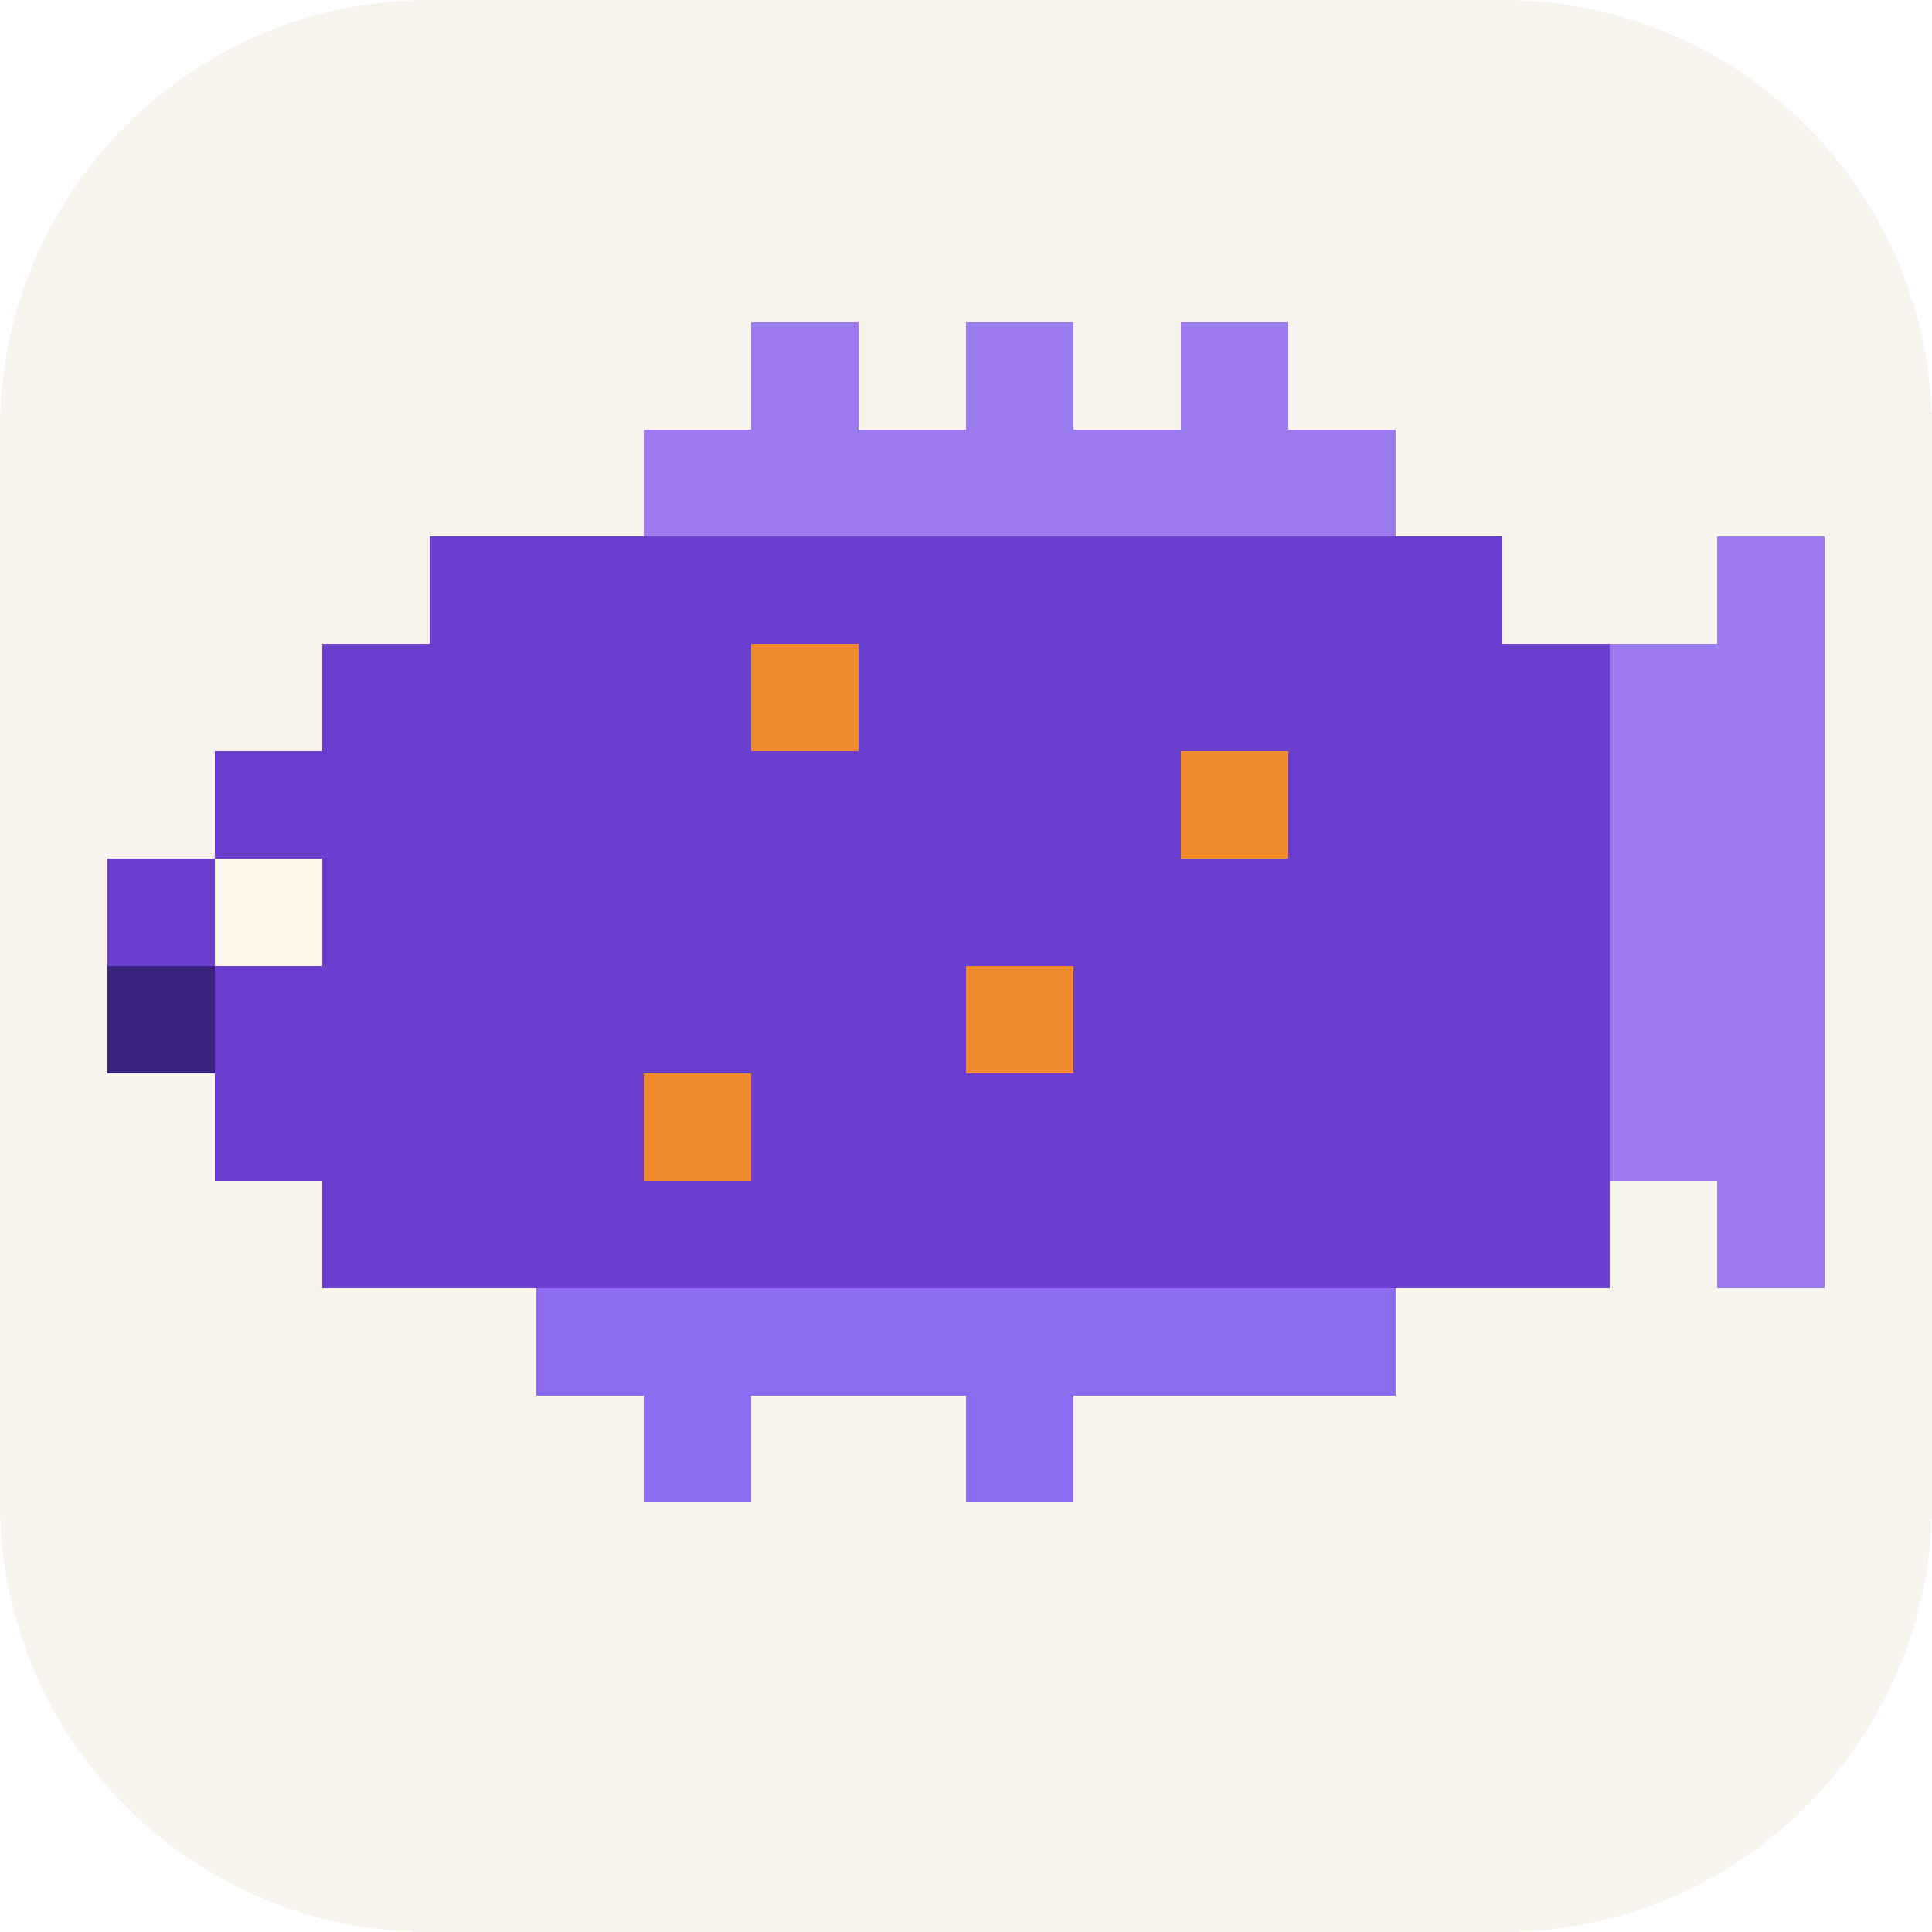
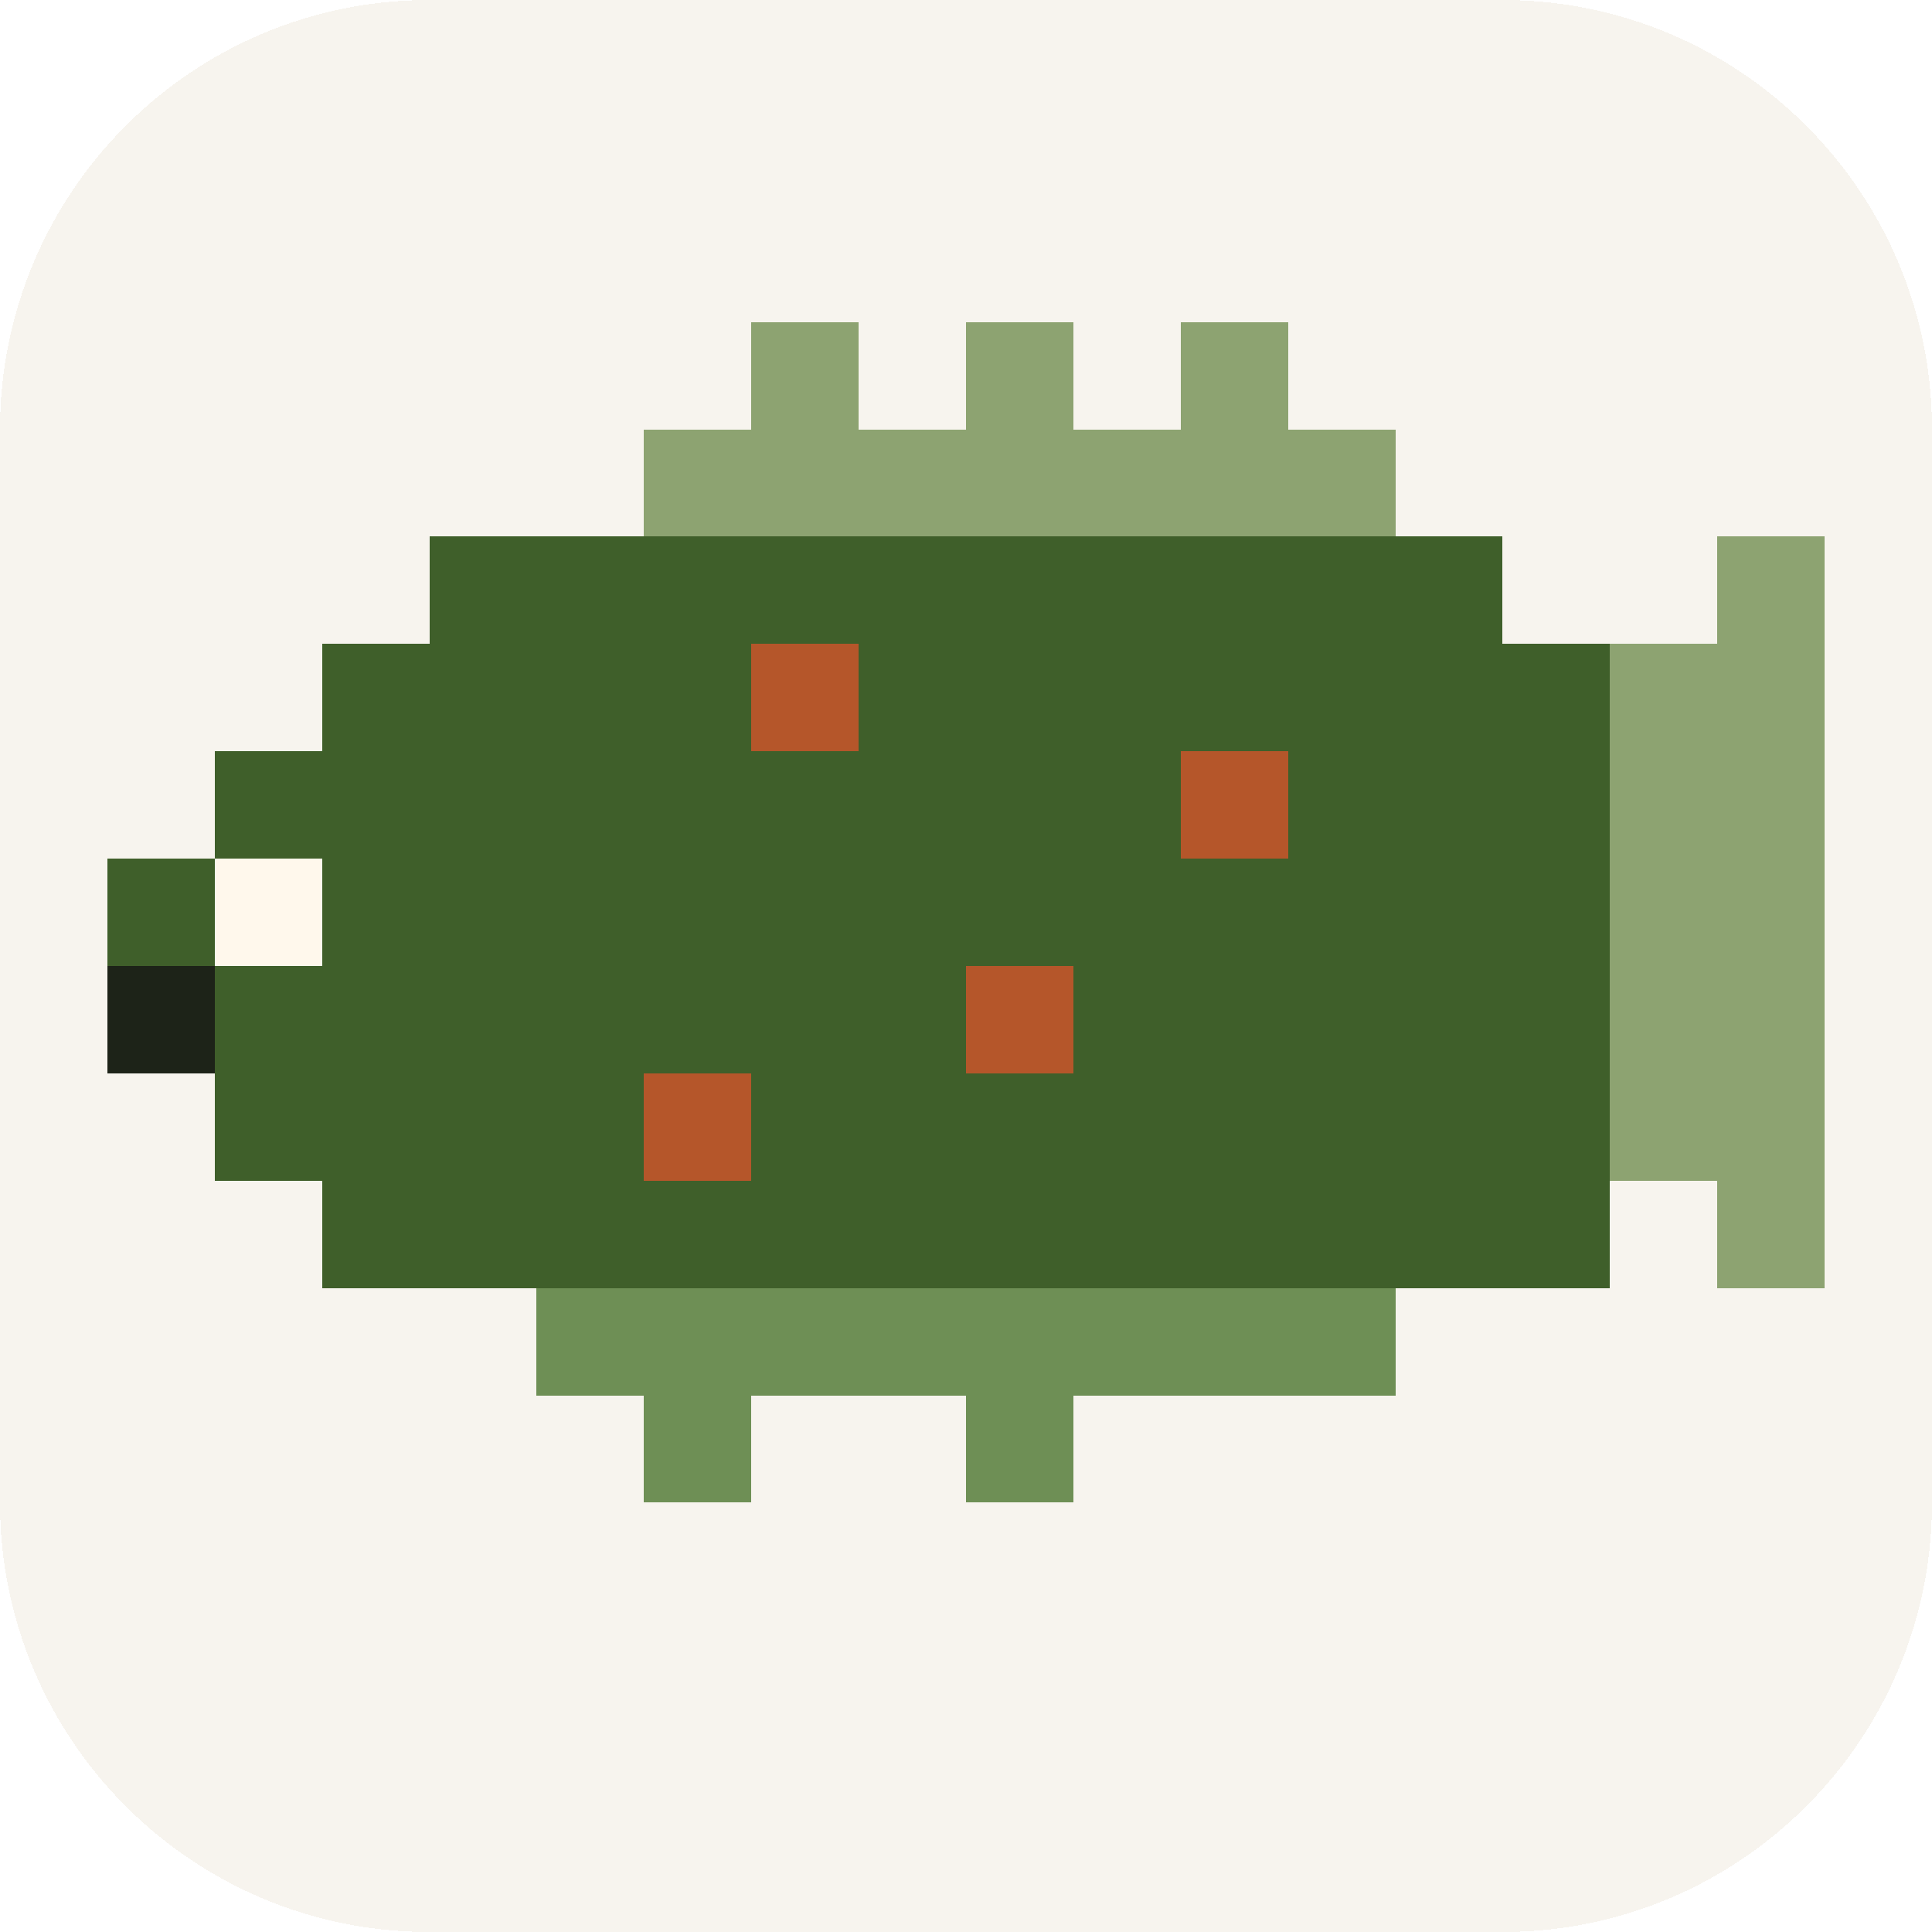
<svg xmlns="http://www.w3.org/2000/svg" viewBox="-1 -1 18 18" shape-rendering="crispEdges">
  <rect x="-1" y="-1" width="18" height="18" rx="4" fill="#f7f4ee" />
  <g transform="translate(0 2)">
-     <rect x="6" y="0" width="1" height="1" fill="#9b7af0" />
-     <rect x="8" y="0" width="1" height="1" fill="#9b7af0" />
-     <rect x="10" y="0" width="1" height="1" fill="#9b7af0" />
-     <rect x="5" y="1" width="1" height="1" fill="#9b7af0" />
-     <rect x="6" y="1" width="1" height="1" fill="#9b7af0" />
-     <rect x="7" y="1" width="1" height="1" fill="#9b7af0" />
-     <rect x="8" y="1" width="1" height="1" fill="#9b7af0" />
-     <rect x="9" y="1" width="1" height="1" fill="#9b7af0" />
-     <rect x="10" y="1" width="1" height="1" fill="#9b7af0" />
-     <rect x="11" y="1" width="1" height="1" fill="#9b7af0" />
-     <rect x="3" y="2" width="1" height="1" fill="#6a3fd0" />
-     <rect x="4" y="2" width="1" height="1" fill="#6a3fd0" />
-     <rect x="5" y="2" width="1" height="1" fill="#6a3fd0" />
-     <rect x="6" y="2" width="1" height="1" fill="#6a3fd0" />
-     <rect x="7" y="2" width="1" height="1" fill="#6a3fd0" />
-     <rect x="8" y="2" width="1" height="1" fill="#6a3fd0" />
-     <rect x="9" y="2" width="1" height="1" fill="#6a3fd0" />
-     <rect x="10" y="2" width="1" height="1" fill="#6a3fd0" />
-     <rect x="11" y="2" width="1" height="1" fill="#6a3fd0" />
-     <rect x="12" y="2" width="1" height="1" fill="#6a3fd0" />
-     <rect x="15" y="2" width="1" height="1" fill="#9b7af0" />
-     <rect x="2" y="3" width="1" height="1" fill="#6a3fd0" />
-     <rect x="3" y="3" width="1" height="1" fill="#6a3fd0" />
-     <rect x="4" y="3" width="1" height="1" fill="#6a3fd0" />
-     <rect x="5" y="3" width="1" height="1" fill="#6a3fd0" />
-     <rect x="6" y="3" width="1" height="1" fill="#f08a2c" />
-     <rect x="7" y="3" width="1" height="1" fill="#6a3fd0" />
-     <rect x="8" y="3" width="1" height="1" fill="#6a3fd0" />
-     <rect x="9" y="3" width="1" height="1" fill="#6a3fd0" />
-     <rect x="10" y="3" width="1" height="1" fill="#6a3fd0" />
-     <rect x="11" y="3" width="1" height="1" fill="#6a3fd0" />
-     <rect x="12" y="3" width="1" height="1" fill="#6a3fd0" />
-     <rect x="13" y="3" width="1" height="1" fill="#6a3fd0" />
-     <rect x="14" y="3" width="1" height="1" fill="#9b7af0" />
-     <rect x="15" y="3" width="1" height="1" fill="#9b7af0" />
-     <rect x="1" y="4" width="1" height="1" fill="#6a3fd0" />
-     <rect x="2" y="4" width="1" height="1" fill="#6a3fd0" />
-     <rect x="3" y="4" width="1" height="1" fill="#6a3fd0" />
-     <rect x="4" y="4" width="1" height="1" fill="#6a3fd0" />
-     <rect x="5" y="4" width="1" height="1" fill="#6a3fd0" />
-     <rect x="6" y="4" width="1" height="1" fill="#6a3fd0" />
-     <rect x="7" y="4" width="1" height="1" fill="#6a3fd0" />
-     <rect x="8" y="4" width="1" height="1" fill="#6a3fd0" />
-     <rect x="9" y="4" width="1" height="1" fill="#6a3fd0" />
-     <rect x="10" y="4" width="1" height="1" fill="#f08a2c" />
-     <rect x="11" y="4" width="1" height="1" fill="#6a3fd0" />
-     <rect x="12" y="4" width="1" height="1" fill="#6a3fd0" />
-     <rect x="13" y="4" width="1" height="1" fill="#6a3fd0" />
-     <rect x="14" y="4" width="1" height="1" fill="#9b7af0" />
-     <rect x="15" y="4" width="1" height="1" fill="#9b7af0" />
-     <rect x="0" y="5" width="1" height="1" fill="#6a3fd0" />
+     <rect x="6" y="0" width="1" height="1" fill="#8da371" />
+     <rect x="8" y="0" width="1" height="1" fill="#8da371" />
+     <rect x="10" y="0" width="1" height="1" fill="#8da371" />
+     <rect x="5" y="1" width="1" height="1" fill="#8da371" />
+     <rect x="6" y="1" width="1" height="1" fill="#8da371" />
+     <rect x="7" y="1" width="1" height="1" fill="#8da371" />
+     <rect x="8" y="1" width="1" height="1" fill="#8da371" />
+     <rect x="9" y="1" width="1" height="1" fill="#8da371" />
+     <rect x="10" y="1" width="1" height="1" fill="#8da371" />
+     <rect x="11" y="1" width="1" height="1" fill="#8da371" />
+     <rect x="3" y="2" width="1" height="1" fill="#3f5f2a" />
+     <rect x="4" y="2" width="1" height="1" fill="#3f5f2a" />
+     <rect x="5" y="2" width="1" height="1" fill="#3f5f2a" />
+     <rect x="6" y="2" width="1" height="1" fill="#3f5f2a" />
+     <rect x="7" y="2" width="1" height="1" fill="#3f5f2a" />
+     <rect x="8" y="2" width="1" height="1" fill="#3f5f2a" />
+     <rect x="9" y="2" width="1" height="1" fill="#3f5f2a" />
+     <rect x="10" y="2" width="1" height="1" fill="#3f5f2a" />
+     <rect x="11" y="2" width="1" height="1" fill="#3f5f2a" />
+     <rect x="12" y="2" width="1" height="1" fill="#3f5f2a" />
+     <rect x="15" y="2" width="1" height="1" fill="#8da371" />
+     <rect x="2" y="3" width="1" height="1" fill="#3f5f2a" />
+     <rect x="3" y="3" width="1" height="1" fill="#3f5f2a" />
+     <rect x="4" y="3" width="1" height="1" fill="#3f5f2a" />
+     <rect x="5" y="3" width="1" height="1" fill="#3f5f2a" />
+     <rect x="6" y="3" width="1" height="1" fill="#b5562a" />
+     <rect x="7" y="3" width="1" height="1" fill="#3f5f2a" />
+     <rect x="8" y="3" width="1" height="1" fill="#3f5f2a" />
+     <rect x="9" y="3" width="1" height="1" fill="#3f5f2a" />
+     <rect x="10" y="3" width="1" height="1" fill="#3f5f2a" />
+     <rect x="11" y="3" width="1" height="1" fill="#3f5f2a" />
+     <rect x="12" y="3" width="1" height="1" fill="#3f5f2a" />
+     <rect x="13" y="3" width="1" height="1" fill="#3f5f2a" />
+     <rect x="14" y="3" width="1" height="1" fill="#8da371" />
+     <rect x="15" y="3" width="1" height="1" fill="#8da371" />
+     <rect x="1" y="4" width="1" height="1" fill="#3f5f2a" />
+     <rect x="2" y="4" width="1" height="1" fill="#3f5f2a" />
+     <rect x="3" y="4" width="1" height="1" fill="#3f5f2a" />
+     <rect x="4" y="4" width="1" height="1" fill="#3f5f2a" />
+     <rect x="5" y="4" width="1" height="1" fill="#3f5f2a" />
+     <rect x="6" y="4" width="1" height="1" fill="#3f5f2a" />
+     <rect x="7" y="4" width="1" height="1" fill="#3f5f2a" />
+     <rect x="8" y="4" width="1" height="1" fill="#3f5f2a" />
+     <rect x="9" y="4" width="1" height="1" fill="#3f5f2a" />
+     <rect x="10" y="4" width="1" height="1" fill="#b5562a" />
+     <rect x="11" y="4" width="1" height="1" fill="#3f5f2a" />
+     <rect x="12" y="4" width="1" height="1" fill="#3f5f2a" />
+     <rect x="13" y="4" width="1" height="1" fill="#3f5f2a" />
+     <rect x="14" y="4" width="1" height="1" fill="#8da371" />
+     <rect x="15" y="4" width="1" height="1" fill="#8da371" />
+     <rect x="0" y="5" width="1" height="1" fill="#3f5f2a" />
    <rect x="1" y="5" width="1" height="1" fill="#fff8ec" />
-     <rect x="2" y="5" width="1" height="1" fill="#6a3fd0" />
-     <rect x="3" y="5" width="1" height="1" fill="#6a3fd0" />
-     <rect x="4" y="5" width="1" height="1" fill="#6a3fd0" />
-     <rect x="5" y="5" width="1" height="1" fill="#6a3fd0" />
-     <rect x="6" y="5" width="1" height="1" fill="#6a3fd0" />
-     <rect x="7" y="5" width="1" height="1" fill="#6a3fd0" />
-     <rect x="8" y="5" width="1" height="1" fill="#6a3fd0" />
-     <rect x="9" y="5" width="1" height="1" fill="#6a3fd0" />
-     <rect x="10" y="5" width="1" height="1" fill="#6a3fd0" />
-     <rect x="11" y="5" width="1" height="1" fill="#6a3fd0" />
-     <rect x="12" y="5" width="1" height="1" fill="#6a3fd0" />
-     <rect x="13" y="5" width="1" height="1" fill="#6a3fd0" />
-     <rect x="14" y="5" width="1" height="1" fill="#9b7af0" />
-     <rect x="15" y="5" width="1" height="1" fill="#9b7af0" />
-     <rect x="0" y="6" width="1" height="1" fill="#3b2380" />
-     <rect x="1" y="6" width="1" height="1" fill="#6a3fd0" />
-     <rect x="2" y="6" width="1" height="1" fill="#6a3fd0" />
-     <rect x="3" y="6" width="1" height="1" fill="#6a3fd0" />
-     <rect x="4" y="6" width="1" height="1" fill="#6a3fd0" />
-     <rect x="5" y="6" width="1" height="1" fill="#6a3fd0" />
-     <rect x="6" y="6" width="1" height="1" fill="#6a3fd0" />
-     <rect x="7" y="6" width="1" height="1" fill="#6a3fd0" />
-     <rect x="8" y="6" width="1" height="1" fill="#f08a2c" />
-     <rect x="9" y="6" width="1" height="1" fill="#6a3fd0" />
-     <rect x="10" y="6" width="1" height="1" fill="#6a3fd0" />
-     <rect x="11" y="6" width="1" height="1" fill="#6a3fd0" />
-     <rect x="12" y="6" width="1" height="1" fill="#6a3fd0" />
-     <rect x="13" y="6" width="1" height="1" fill="#6a3fd0" />
-     <rect x="14" y="6" width="1" height="1" fill="#9b7af0" />
-     <rect x="15" y="6" width="1" height="1" fill="#9b7af0" />
-     <rect x="1" y="7" width="1" height="1" fill="#6a3fd0" />
-     <rect x="2" y="7" width="1" height="1" fill="#6a3fd0" />
-     <rect x="3" y="7" width="1" height="1" fill="#6a3fd0" />
-     <rect x="4" y="7" width="1" height="1" fill="#6a3fd0" />
-     <rect x="5" y="7" width="1" height="1" fill="#f08a2c" />
-     <rect x="6" y="7" width="1" height="1" fill="#6a3fd0" />
-     <rect x="7" y="7" width="1" height="1" fill="#6a3fd0" />
-     <rect x="8" y="7" width="1" height="1" fill="#6a3fd0" />
-     <rect x="9" y="7" width="1" height="1" fill="#6a3fd0" />
-     <rect x="10" y="7" width="1" height="1" fill="#6a3fd0" />
-     <rect x="11" y="7" width="1" height="1" fill="#6a3fd0" />
-     <rect x="12" y="7" width="1" height="1" fill="#6a3fd0" />
-     <rect x="13" y="7" width="1" height="1" fill="#6a3fd0" />
-     <rect x="14" y="7" width="1" height="1" fill="#9b7af0" />
-     <rect x="15" y="7" width="1" height="1" fill="#9b7af0" />
-     <rect x="2" y="8" width="1" height="1" fill="#6a3fd0" />
-     <rect x="3" y="8" width="1" height="1" fill="#6a3fd0" />
-     <rect x="4" y="8" width="1" height="1" fill="#6a3fd0" />
-     <rect x="5" y="8" width="1" height="1" fill="#6a3fd0" />
-     <rect x="6" y="8" width="1" height="1" fill="#6a3fd0" />
-     <rect x="7" y="8" width="1" height="1" fill="#6a3fd0" />
-     <rect x="8" y="8" width="1" height="1" fill="#6a3fd0" />
-     <rect x="9" y="8" width="1" height="1" fill="#6a3fd0" />
-     <rect x="10" y="8" width="1" height="1" fill="#6a3fd0" />
-     <rect x="11" y="8" width="1" height="1" fill="#6a3fd0" />
-     <rect x="12" y="8" width="1" height="1" fill="#6a3fd0" />
-     <rect x="13" y="8" width="1" height="1" fill="#6a3fd0" />
-     <rect x="15" y="8" width="1" height="1" fill="#9b7af0" />
-     <rect x="4" y="9" width="1" height="1" fill="#8c6bf0" />
-     <rect x="5" y="9" width="1" height="1" fill="#8c6bf0" />
-     <rect x="6" y="9" width="1" height="1" fill="#8c6bf0" />
-     <rect x="7" y="9" width="1" height="1" fill="#8c6bf0" />
-     <rect x="8" y="9" width="1" height="1" fill="#8c6bf0" />
-     <rect x="9" y="9" width="1" height="1" fill="#8c6bf0" />
-     <rect x="10" y="9" width="1" height="1" fill="#8c6bf0" />
-     <rect x="11" y="9" width="1" height="1" fill="#8c6bf0" />
-     <rect x="5" y="10" width="1" height="1" fill="#8c6bf0" />
-     <rect x="8" y="10" width="1" height="1" fill="#8c6bf0" />
+     <rect x="2" y="5" width="1" height="1" fill="#3f5f2a" />
+     <rect x="3" y="5" width="1" height="1" fill="#3f5f2a" />
+     <rect x="4" y="5" width="1" height="1" fill="#3f5f2a" />
+     <rect x="5" y="5" width="1" height="1" fill="#3f5f2a" />
+     <rect x="6" y="5" width="1" height="1" fill="#3f5f2a" />
+     <rect x="7" y="5" width="1" height="1" fill="#3f5f2a" />
+     <rect x="8" y="5" width="1" height="1" fill="#3f5f2a" />
+     <rect x="9" y="5" width="1" height="1" fill="#3f5f2a" />
+     <rect x="10" y="5" width="1" height="1" fill="#3f5f2a" />
+     <rect x="11" y="5" width="1" height="1" fill="#3f5f2a" />
+     <rect x="12" y="5" width="1" height="1" fill="#3f5f2a" />
+     <rect x="13" y="5" width="1" height="1" fill="#3f5f2a" />
+     <rect x="14" y="5" width="1" height="1" fill="#8da371" />
+     <rect x="15" y="5" width="1" height="1" fill="#8da371" />
+     <rect x="0" y="6" width="1" height="1" fill="#1d2318" />
+     <rect x="1" y="6" width="1" height="1" fill="#3f5f2a" />
+     <rect x="2" y="6" width="1" height="1" fill="#3f5f2a" />
+     <rect x="3" y="6" width="1" height="1" fill="#3f5f2a" />
+     <rect x="4" y="6" width="1" height="1" fill="#3f5f2a" />
+     <rect x="5" y="6" width="1" height="1" fill="#3f5f2a" />
+     <rect x="6" y="6" width="1" height="1" fill="#3f5f2a" />
+     <rect x="7" y="6" width="1" height="1" fill="#3f5f2a" />
+     <rect x="8" y="6" width="1" height="1" fill="#b5562a" />
+     <rect x="9" y="6" width="1" height="1" fill="#3f5f2a" />
+     <rect x="10" y="6" width="1" height="1" fill="#3f5f2a" />
+     <rect x="11" y="6" width="1" height="1" fill="#3f5f2a" />
+     <rect x="12" y="6" width="1" height="1" fill="#3f5f2a" />
+     <rect x="13" y="6" width="1" height="1" fill="#3f5f2a" />
+     <rect x="14" y="6" width="1" height="1" fill="#8da371" />
+     <rect x="15" y="6" width="1" height="1" fill="#8da371" />
+     <rect x="1" y="7" width="1" height="1" fill="#3f5f2a" />
+     <rect x="2" y="7" width="1" height="1" fill="#3f5f2a" />
+     <rect x="3" y="7" width="1" height="1" fill="#3f5f2a" />
+     <rect x="4" y="7" width="1" height="1" fill="#3f5f2a" />
+     <rect x="5" y="7" width="1" height="1" fill="#b5562a" />
+     <rect x="6" y="7" width="1" height="1" fill="#3f5f2a" />
+     <rect x="7" y="7" width="1" height="1" fill="#3f5f2a" />
+     <rect x="8" y="7" width="1" height="1" fill="#3f5f2a" />
+     <rect x="9" y="7" width="1" height="1" fill="#3f5f2a" />
+     <rect x="10" y="7" width="1" height="1" fill="#3f5f2a" />
+     <rect x="11" y="7" width="1" height="1" fill="#3f5f2a" />
+     <rect x="12" y="7" width="1" height="1" fill="#3f5f2a" />
+     <rect x="13" y="7" width="1" height="1" fill="#3f5f2a" />
+     <rect x="14" y="7" width="1" height="1" fill="#8da371" />
+     <rect x="15" y="7" width="1" height="1" fill="#8da371" />
+     <rect x="2" y="8" width="1" height="1" fill="#3f5f2a" />
+     <rect x="3" y="8" width="1" height="1" fill="#3f5f2a" />
+     <rect x="4" y="8" width="1" height="1" fill="#3f5f2a" />
+     <rect x="5" y="8" width="1" height="1" fill="#3f5f2a" />
+     <rect x="6" y="8" width="1" height="1" fill="#3f5f2a" />
+     <rect x="7" y="8" width="1" height="1" fill="#3f5f2a" />
+     <rect x="8" y="8" width="1" height="1" fill="#3f5f2a" />
+     <rect x="9" y="8" width="1" height="1" fill="#3f5f2a" />
+     <rect x="10" y="8" width="1" height="1" fill="#3f5f2a" />
+     <rect x="11" y="8" width="1" height="1" fill="#3f5f2a" />
+     <rect x="12" y="8" width="1" height="1" fill="#3f5f2a" />
+     <rect x="13" y="8" width="1" height="1" fill="#3f5f2a" />
+     <rect x="15" y="8" width="1" height="1" fill="#8da371" />
+     <rect x="4" y="9" width="1" height="1" fill="#6e8f55" />
+     <rect x="5" y="9" width="1" height="1" fill="#6e8f55" />
+     <rect x="6" y="9" width="1" height="1" fill="#6e8f55" />
+     <rect x="7" y="9" width="1" height="1" fill="#6e8f55" />
+     <rect x="8" y="9" width="1" height="1" fill="#6e8f55" />
+     <rect x="9" y="9" width="1" height="1" fill="#6e8f55" />
+     <rect x="10" y="9" width="1" height="1" fill="#6e8f55" />
+     <rect x="11" y="9" width="1" height="1" fill="#6e8f55" />
+     <rect x="5" y="10" width="1" height="1" fill="#6e8f55" />
+     <rect x="8" y="10" width="1" height="1" fill="#6e8f55" />
  </g>
</svg>
